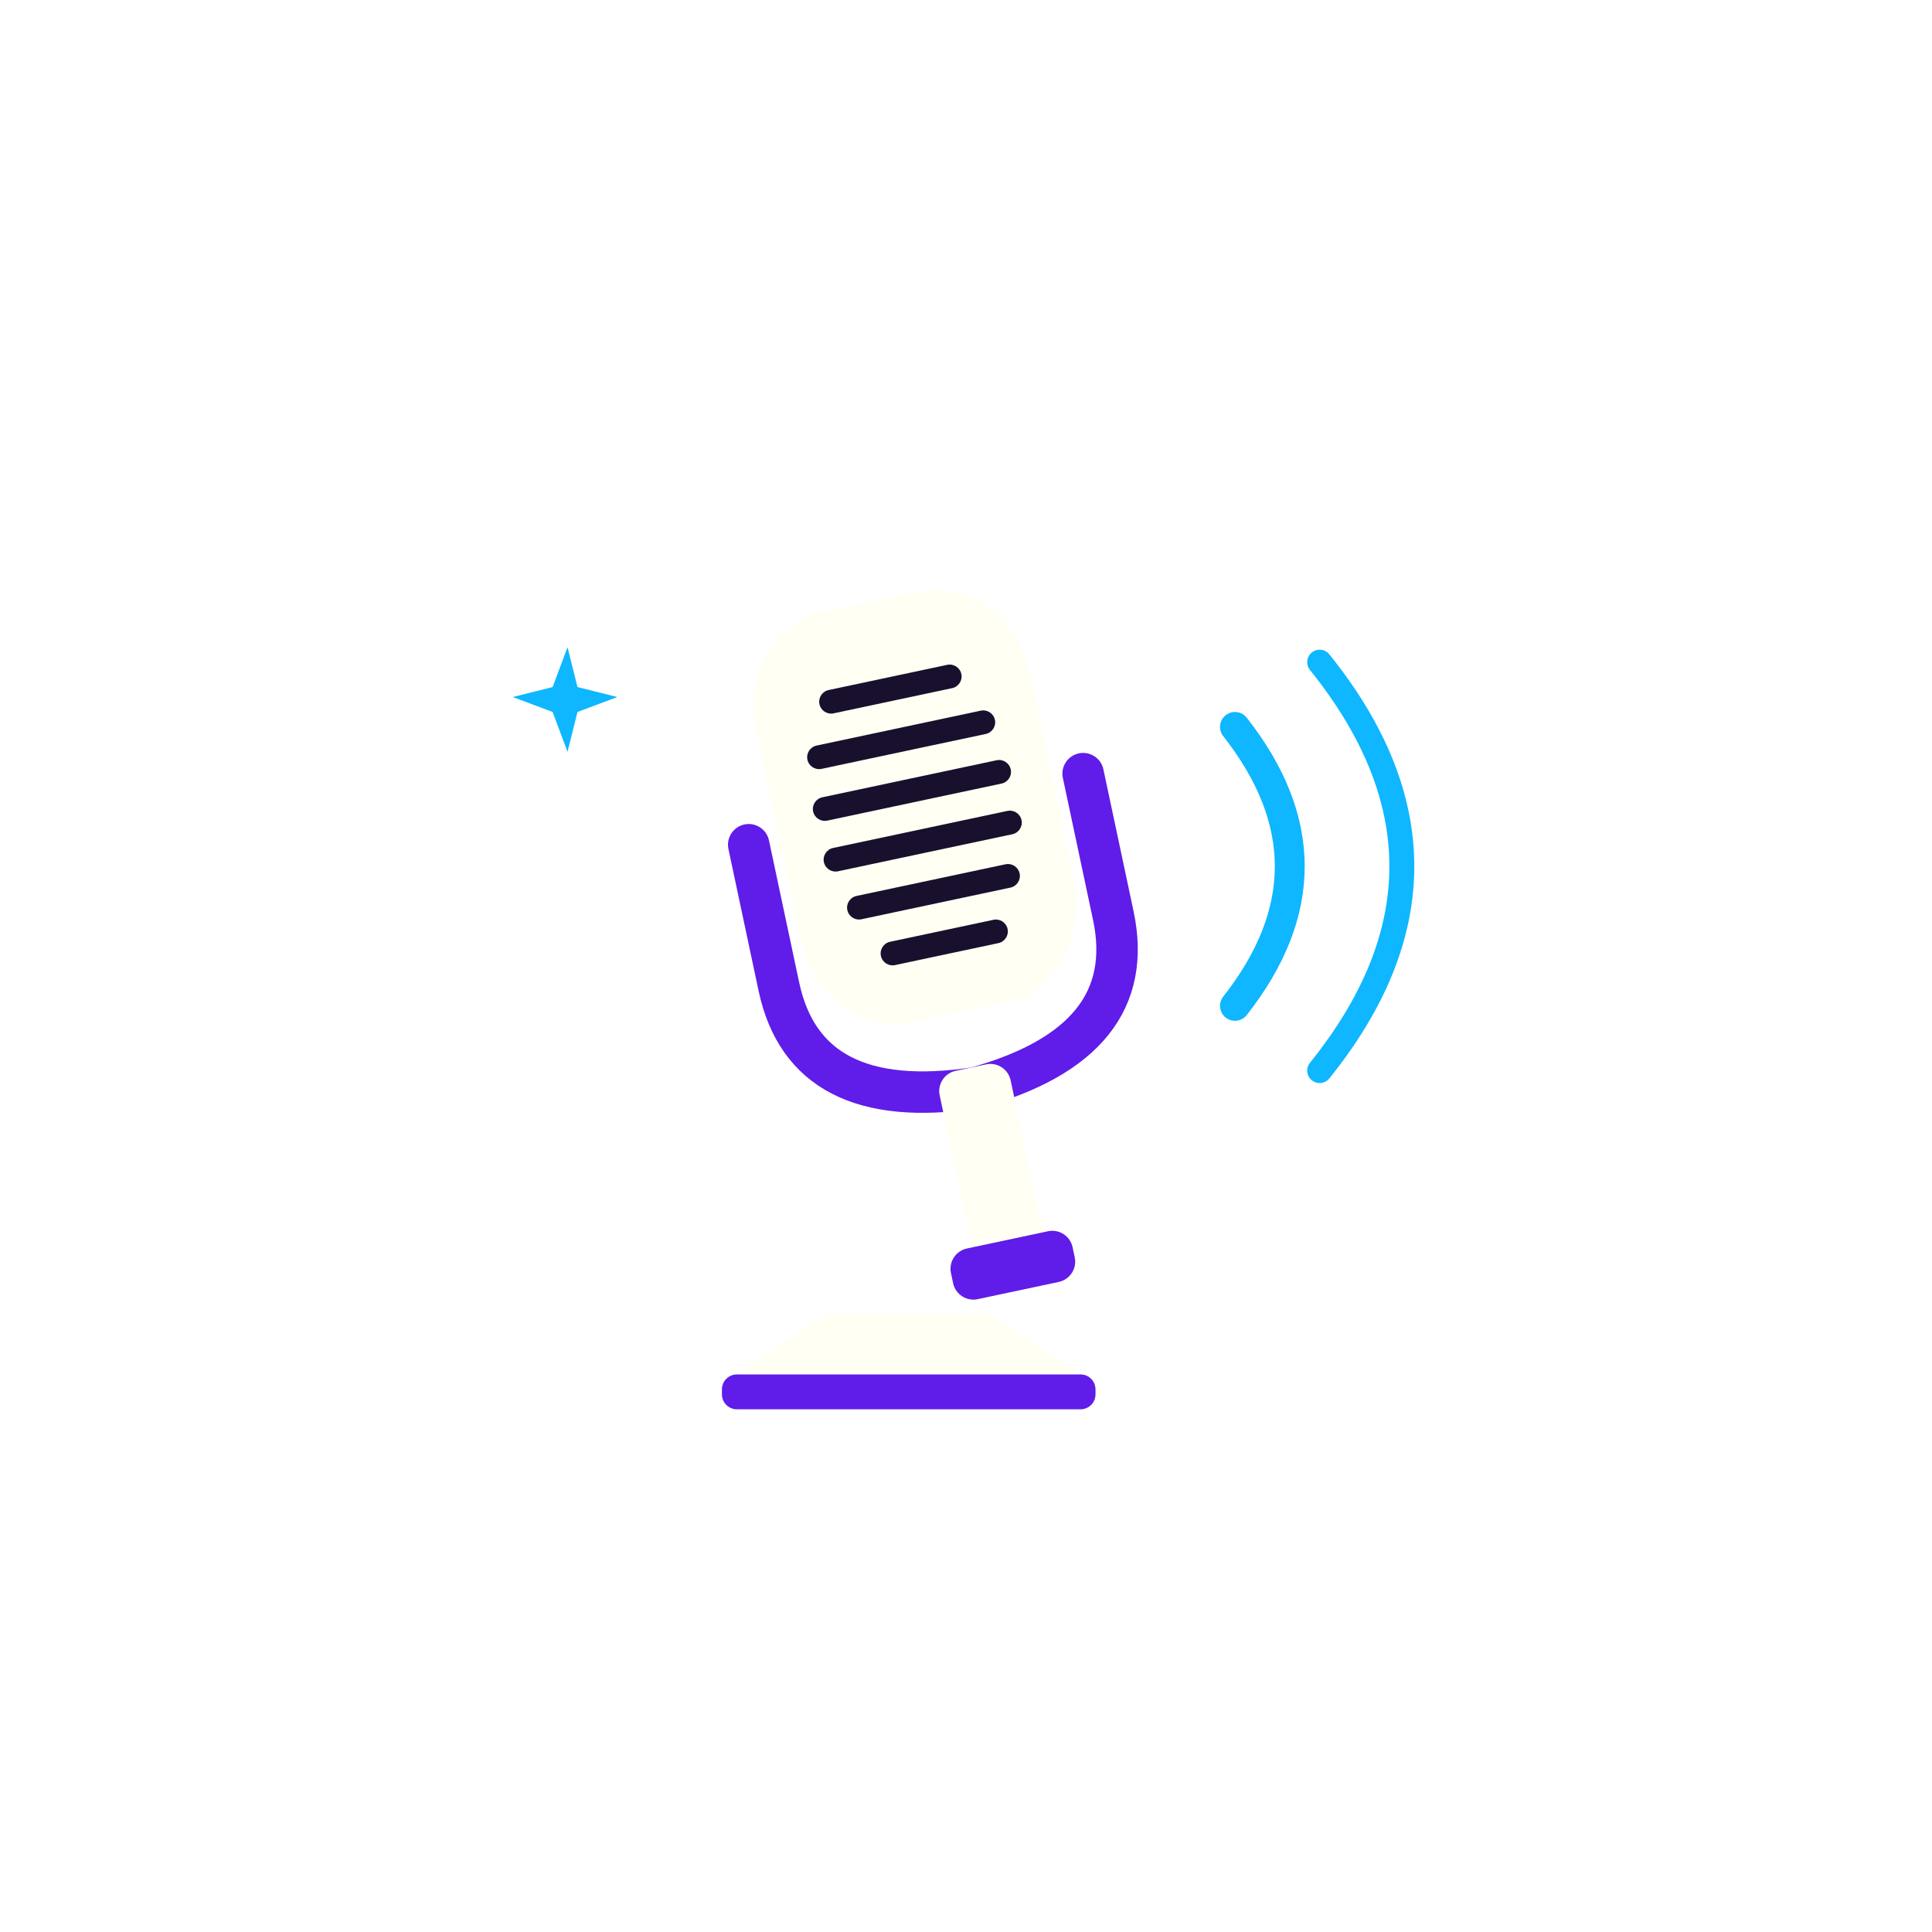
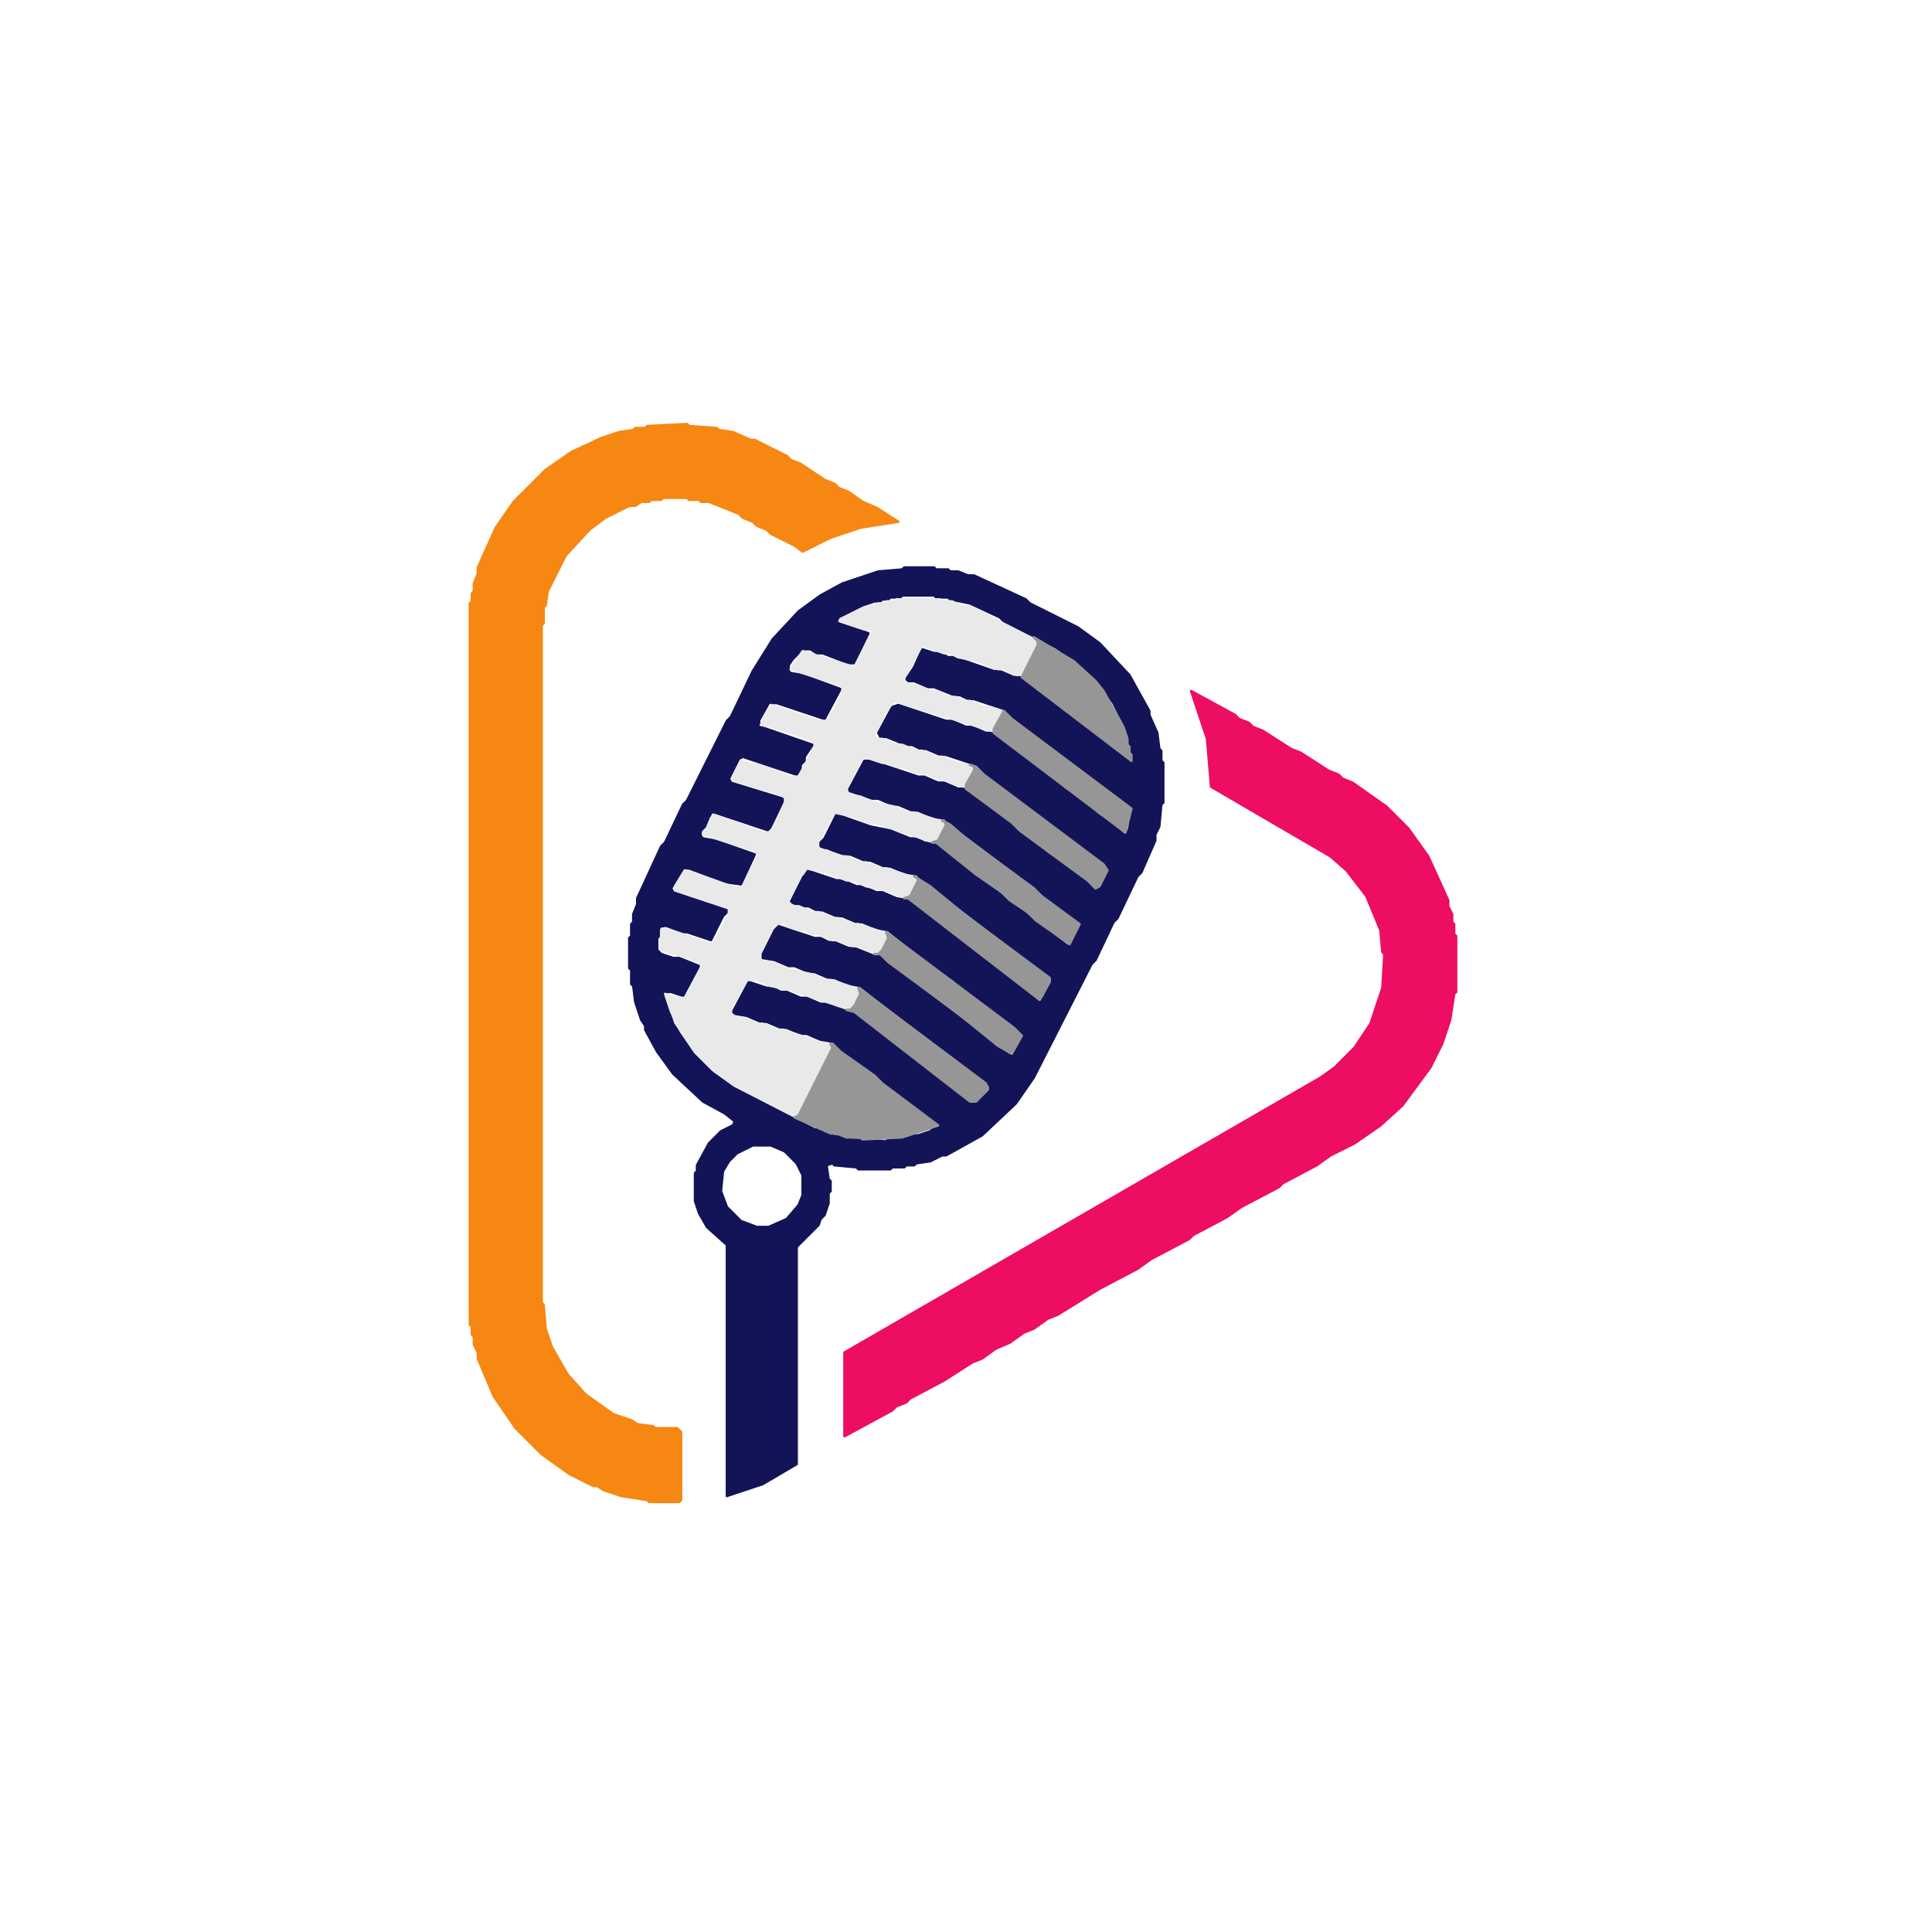
<svg xmlns="http://www.w3.org/2000/svg" viewBox="0 0 256 256" role="img">
  <g transform="translate(43.52 43.52) scale(.66)">
-     <g transform="translate(124 125) rotate(-12) scale(1.04)">
-       <path d="M-27 -48 Q-27 -65 -12 -69 L12 -69 Q27 -65 27 -48 L27 -9 Q27 6 13 12 L-13 12 Q-27 6 -27 -9 Z" fill="#FFFFF3" />
-       <rect x="-14.0" y="-54" width="28" height="4.6" rx="2.3" fill="#19102D" />
-       <rect x="-18.5" y="-44" width="37" height="4.6" rx="2.3" fill="#19102D" />
-       <rect x="-19.5" y="-34" width="39" height="4.6" rx="2.3" fill="#19102D" />
-       <rect x="-19.5" y="-24" width="39" height="4.6" rx="2.3" fill="#19102D" />
-       <rect x="-17.0" y="-14" width="34" height="4.6" rx="2.3" fill="#19102D" />
-       <rect x="-12.5" y="-4" width="25" height="4.6" rx="2.3" fill="#19102D" />
-       <path d="M-33 -28 L-33 0 Q-33 25 0 27 Q33 25 33 0 L33 -28" fill="none" stroke="#601CE9" stroke-width="8" stroke-linecap="round" stroke-linejoin="round" />
-       <rect x="-7" y="23" width="14" height="43" rx="4" fill="#FFFFF3" />
-       <rect x="-12" y="57" width="24" height="10" rx="4" fill="#601CE9" />
+     <g transform="translate(-128 -86.8) scale(.4)">
+       <path fill="#131457" stroke="#131457" stroke-width="1.25" stroke-linejoin="round" paint-order="stroke fill" fill-rule="evenodd" d="M533,627 L542,627 L549,630 L555,636 L558,642 L558,652 L556,657 L550,664 L541,668 L535,668 L527,665 L520,658 L517,650 L518,640 L521,635 L525,631 Z M631,352 L632,353 L642,355 L657,362 L659,364 L685,377 L699,387 L706,394 L714,405 L720,417 L724,433 L722,434 L667,392 L664,392 L657,389 L654,389 L634,382 L631,382 L627,380 L624,380 L618,378 L614,387 L610,393 L611,394 L614,394 L621,397 L624,397 L634,401 L637,401 L641,403 L644,403 L659,408 L663,412 L722,456 L724,459 L723,460 L722,468 L721,470 L719,471 L715,467 L706,461 L702,457 L689,448 L685,444 L653,420 L650,420 L643,417 L640,417 L633,414 L630,414 L606,406 L603,407 L596,420 L597,422 L600,422 L610,426 L613,426 L617,428 L620,428 L627,431 L630,431 L645,436 L649,440 L709,485 L712,489 L708,497 L705,499 L701,495 L680,480 L676,476 L639,448 L636,448 L629,445 L626,445 L619,442 L616,442 L592,434 L589,434 L581,449 L593,453 L596,453 L603,456 L606,456 L613,459 L616,459 L623,462 L629,463 L674,497 L678,501 L697,515 L697,518 L693,526 L691,527 L625,476 L619,475 L615,473 L612,473 L602,469 L592,467 L575,461 L569,473 L567,475 L567,477 L579,481 L582,481 L589,484 L592,484 L599,487 L602,487 L609,490 L615,491 L683,543 L683,545 L679,553 L676,554 L611,504 L605,503 L598,500 L595,500 L588,497 L585,497 L578,494 L575,494 L560,489 L552,505 L558,507 L561,507 L565,509 L568,509 L575,512 L578,512 L585,515 L588,515 L595,518 L601,519 L621,535 L634,544 L638,548 L651,557 L655,561 L664,567 L668,571 L667,576 L665,578 L664,581 L662,582 L601,536 L597,532 L594,532 L584,528 L581,528 L574,525 L571,525 L567,523 L564,523 L546,517 L544,519 L538,531 L538,533 L544,534 L551,537 L554,537 L561,540 L564,540 L571,543 L574,543 L581,546 L587,547 L652,597 L652,599 L645,606 L642,606 L584,561 L570,556 L567,556 L560,553 L557,553 L550,550 L547,550 L543,548 L540,548 L531,545 L523,560 L524,561 L530,562 L537,565 L540,565 L547,568 L550,568 L557,571 L560,571 L567,574 L573,575 L577,579 L594,591 L598,595 L626,616 L626,617 L622,620 L616,622 L613,622 L612,623 L609,623 L608,624 L601,624 L600,625 L580,624 L579,623 L572,622 L566,619 L564,619 L523,598 L512,590 L503,581 L493,566 L488,551 L489,550 L492,550 L498,552 L506,537 L496,533 L493,533 L487,531 L485,529 L485,523 L486,522 L486,518 L487,517 L490,517 L497,520 L500,520 L512,524 L518,512 L520,510 L520,509 L493,500 L492,498 L498,488 L501,488 L520,495 L527,496 L534,481 L514,474 L508,473 L507,472 L507,469 L509,467 L511,462 L514,460 L541,469 L548,455 L548,453 L522,445 L521,443 L526,433 L528,432 L555,441 L557,438 L557,436 L559,434 L559,432 L563,426 L537,417 L536,414 L541,405 L545,405 L569,413 L577,398 L558,391 L552,390 L551,389 L551,386 L553,383 L558,378 L562,378 L565,380 L568,380 L581,385 L584,385 L591,370 L576,365 L575,364 L576,362 L588,356 L594,354 L597,354 L598,353 L601,353 L602,352 L607,352 L608,351 L624,351 L625,352 Z M644,341 L641,341 L636,339 L632,339 L631,338 L625,338 L624,337 L609,337 L608,338 L596,339 L578,345 L567,351 L556,359 L543,373 L533,389 L522,412 L520,414 L500,454 L498,456 L489,475 L487,477 L475,503 L475,506 L473,511 L473,515 L472,516 L472,522 L471,523 L471,538 L472,539 L472,546 L473,547 L474,555 L477,564 L479,567 L479,569 L485,580 L493,591 L508,605 L519,611 L524,615 L523,617 L517,620 L511,626 L505,637 L505,640 L504,641 L504,655 L506,661 L510,668 L520,677 L520,803 L538,797 L555,787 L555,678 L566,667 L567,664 L569,662 L571,656 L571,651 L572,650 L572,645 L571,644 L570,637 L573,636 L574,637 L585,638 L586,639 L602,639 L603,638 L609,638 L610,637 L614,637 L615,636 L622,635 L628,632 L630,632 L648,622 L665,606 L674,593 L703,536 L705,534 L714,515 L716,513 L726,492 L728,490 L735,474 L735,471 L737,467 L738,456 L739,455 L739,435 L738,434 L738,429 L737,428 L736,420 L732,411 L732,409 L722,391 L707,375 L696,367 L672,355 L670,353 Z" />
+       <path fill="#E9E9E9" stroke="#E9E9E9" stroke-width="1.25" stroke-linejoin="round" paint-order="stroke fill" fill-rule="evenodd" d="M643,357 L637,356 L633,354 L628,354 L627,353 L605,353 L604,354 L600,354 L599,355 L596,355 L587,358 L577,363 L577,364 L589,368 L592,368 L593,369 L593,371 L591,373 L584,387 L558,379 L552,388 L577,396 L578,397 L578,400 L574,408 L570,414 L566,414 L542,406 L537,416 L543,417 L561,423 L564,425 L564,427 L556,442 L552,442 L536,436 L533,436 L527,434 L523,442 L524,444 L547,451 L550,453 L543,468 L541,470 L538,470 L513,461 L510,468 L508,470 L508,471 L534,479 L536,481 L528,497 L525,498 L499,489 L494,497 L494,499 L521,508 L521,511 L516,521 L512,526 L489,518 L487,519 L487,529 L504,534 L507,536 L507,538 L499,553 L494,553 L489,551 L492,560 L497,570 L504,580 L514,590 L524,597 L553,612 L555,612 L572,577 L548,569 L545,569 L538,566 L535,566 L528,563 L525,563 L522,561 L522,558 L530,544 L535,544 L542,547 L552,549 L579,558 L582,558 L587,549 L572,544 L569,544 L562,541 L552,539 L542,535 L539,535 L537,534 L536,532 L543,518 L545,516 L549,515 L550,517 L556,519 L559,519 L563,521 L566,521 L573,524 L576,524 L583,527 L586,527 L593,530 L596,530 L601,521 L586,516 L583,516 L576,513 L573,513 L566,510 L563,510 L556,507 L553,507 L551,505 L551,503 L556,494 L556,492 L558,491 L560,488 L570,490 L580,494 L583,494 L590,497 L600,499 L607,502 L611,502 L615,493 L600,488 L597,488 L590,485 L587,485 L580,482 L577,482 L570,479 L567,479 L565,476 L574,460 L584,462 L591,465 L594,465 L624,475 L629,465 L614,460 L611,460 L604,457 L594,455 L587,452 L581,451 L580,448 L587,434 L589,432 L598,435 L601,435 L605,437 L608,437 L615,440 L618,440 L639,447 L643,439 L641,436 L635,435 L628,432 L625,432 L618,429 L615,429 L608,426 L605,426 L598,423 L595,423 L594,421 L600,409 L604,404 L653,419 L658,409 L652,407 L649,407 L642,404 L639,404 L635,402 L632,402 L625,399 L622,399 L615,396 L612,396 L609,394 L609,392 L618,376 L629,380 L632,380 L636,382 L646,384 L656,388 L659,388 L666,391 L668,390 L676,374 Z" />
+       <path fill="#969696" stroke="#969696" stroke-width="1.25" stroke-linejoin="round" paint-order="stroke fill" fill-rule="evenodd" d="M554,613 L572,621 L575,621 L580,623 L587,623 L588,624 L608,623 L626,617 L598,596 L594,592 L577,580 L573,576 L572,576 L573,578 L556,612 Z M586,548 L587,551 L584,557 L582,559 L580,559 L584,560 L642,605 L645,605 L651,599 L650,596 Z M600,520 L601,523 L598,529 L596,531 L594,531 L597,531 L601,535 L635,560 L656,577 L663,581 L668,572 L664,568 Z M614,492 L615,492 L616,494 L612,502 L609,503 L611,503 L677,554 L682,545 L682,543 L639,511 L622,497 Z M628,464 L629,464 L630,466 L626,474 L623,475 L625,475 L645,491 L658,500 L662,504 L671,510 L675,514 L692,526 L697,516 L678,502 L674,498 L640,473 L632,466 Z M642,436 L644,437 L644,439 L640,446 L640,448 L663,465 L667,469 L701,494 L705,498 L707,497 L711,489 L709,486 L649,441 L645,437 Z M659,409 L654,418 L654,420 L720,470 L723,458 L663,413 Z M674,372 L676,374 L676,376 L668,392 L723,434 L723,431 L722,430 L722,427 L721,426 L721,423 L719,417 L709,399 L705,394 L694,384 Z" />
+       <path fill="#F68713" stroke="#F68713" stroke-width="1.25" stroke-linejoin="round" paint-order="stroke fill" fill-rule="evenodd" d="M500,265 L480,266 L479,267 L474,267 L473,268 L466,269 L457,272 L442,279 L429,288 L413,304 L404,317 L395,337 L395,340 L393,345 L393,349 L392,350 L392,354 L391,355 L391,717 L392,718 L392,722 L393,723 L393,727 L395,731 L395,734 L403,753 L414,769 L427,782 L441,792 L453,798 L455,798 L458,800 L467,803 L480,805 L481,806 L496,806 L497,805 L497,771 L495,769 L484,769 L483,768 L475,767 L472,765 L463,762 L449,752 L440,742 L432,728 L429,719 L428,707 L427,706 L427,366 L428,365 L428,357 L429,356 L430,349 L439,331 L451,318 L459,312 L471,306 L474,306 L477,304 L481,304 L482,303 L487,303 L488,302 L500,302 L501,303 L506,303 L507,304 L511,304 L526,310 L528,312 L533,314 L535,316 L540,318 L542,320 L554,326 L558,329 L572,322 L587,317 L606,314 L595,307 L588,304 L581,299 L576,297 L574,295 L569,293 L557,285 L552,283 L550,281 L534,273 L532,273 L523,269 L516,268 L515,267 L501,266 Z" />
+       <path fill="#ED0D63" stroke="#ED0D63" stroke-width="1.25" stroke-linejoin="round" paint-order="stroke fill" fill-rule="evenodd" d="M851,457 L834,445 L829,443 L827,441 L822,439 L808,430 L803,428 L789,419 L784,417 L782,415 L777,413 L775,411 L753,399 L761,423 L763,447 L823,482 L831,489 L841,502 L848,519 L849,530 L850,531 L849,548 L843,566 L835,578 L825,588 L818,593 L579,731 L579,773 L603,760 L605,758 L610,756 L612,754 L629,745 L643,736 L648,734 L655,729 L662,726 L669,721 L674,719 L681,714 L686,712 L707,699 L726,689 L733,684 L752,674 L754,672 L771,663 L778,658 L797,648 L799,646 L816,637 L823,632 L835,626 L848,617 L859,607 L873,588 L879,576 L883,564 L885,551 L886,550 L886,522 L885,521 L885,516 L884,515 L884,511 L882,507 L882,504 L872,482 L862,468 Z" />
    </g>
-     <path d="M100 198 L133 198 L151 210 L82 210 Z" fill="#FFFFF3" />
-     <rect x="79" y="210" width="75" height="7" rx="3" fill="#601CE9" />
-     <path d="M182 80 Q204 108 182 136" fill="none" stroke="#0EB7FF" stroke-width="6" stroke-linecap="round" stroke-linejoin="round" />
-     <path d="M199 67 Q232 108 199 149" fill="none" stroke="#0EB7FF" stroke-width="5" stroke-linecap="round" stroke-linejoin="round" />
-     <path d="M48 64 L50 72 L58 74 L50 77 L48 85 L45 77 L37 74 L45 72 Z" fill="#0EB7FF" />
  </g>
</svg>
